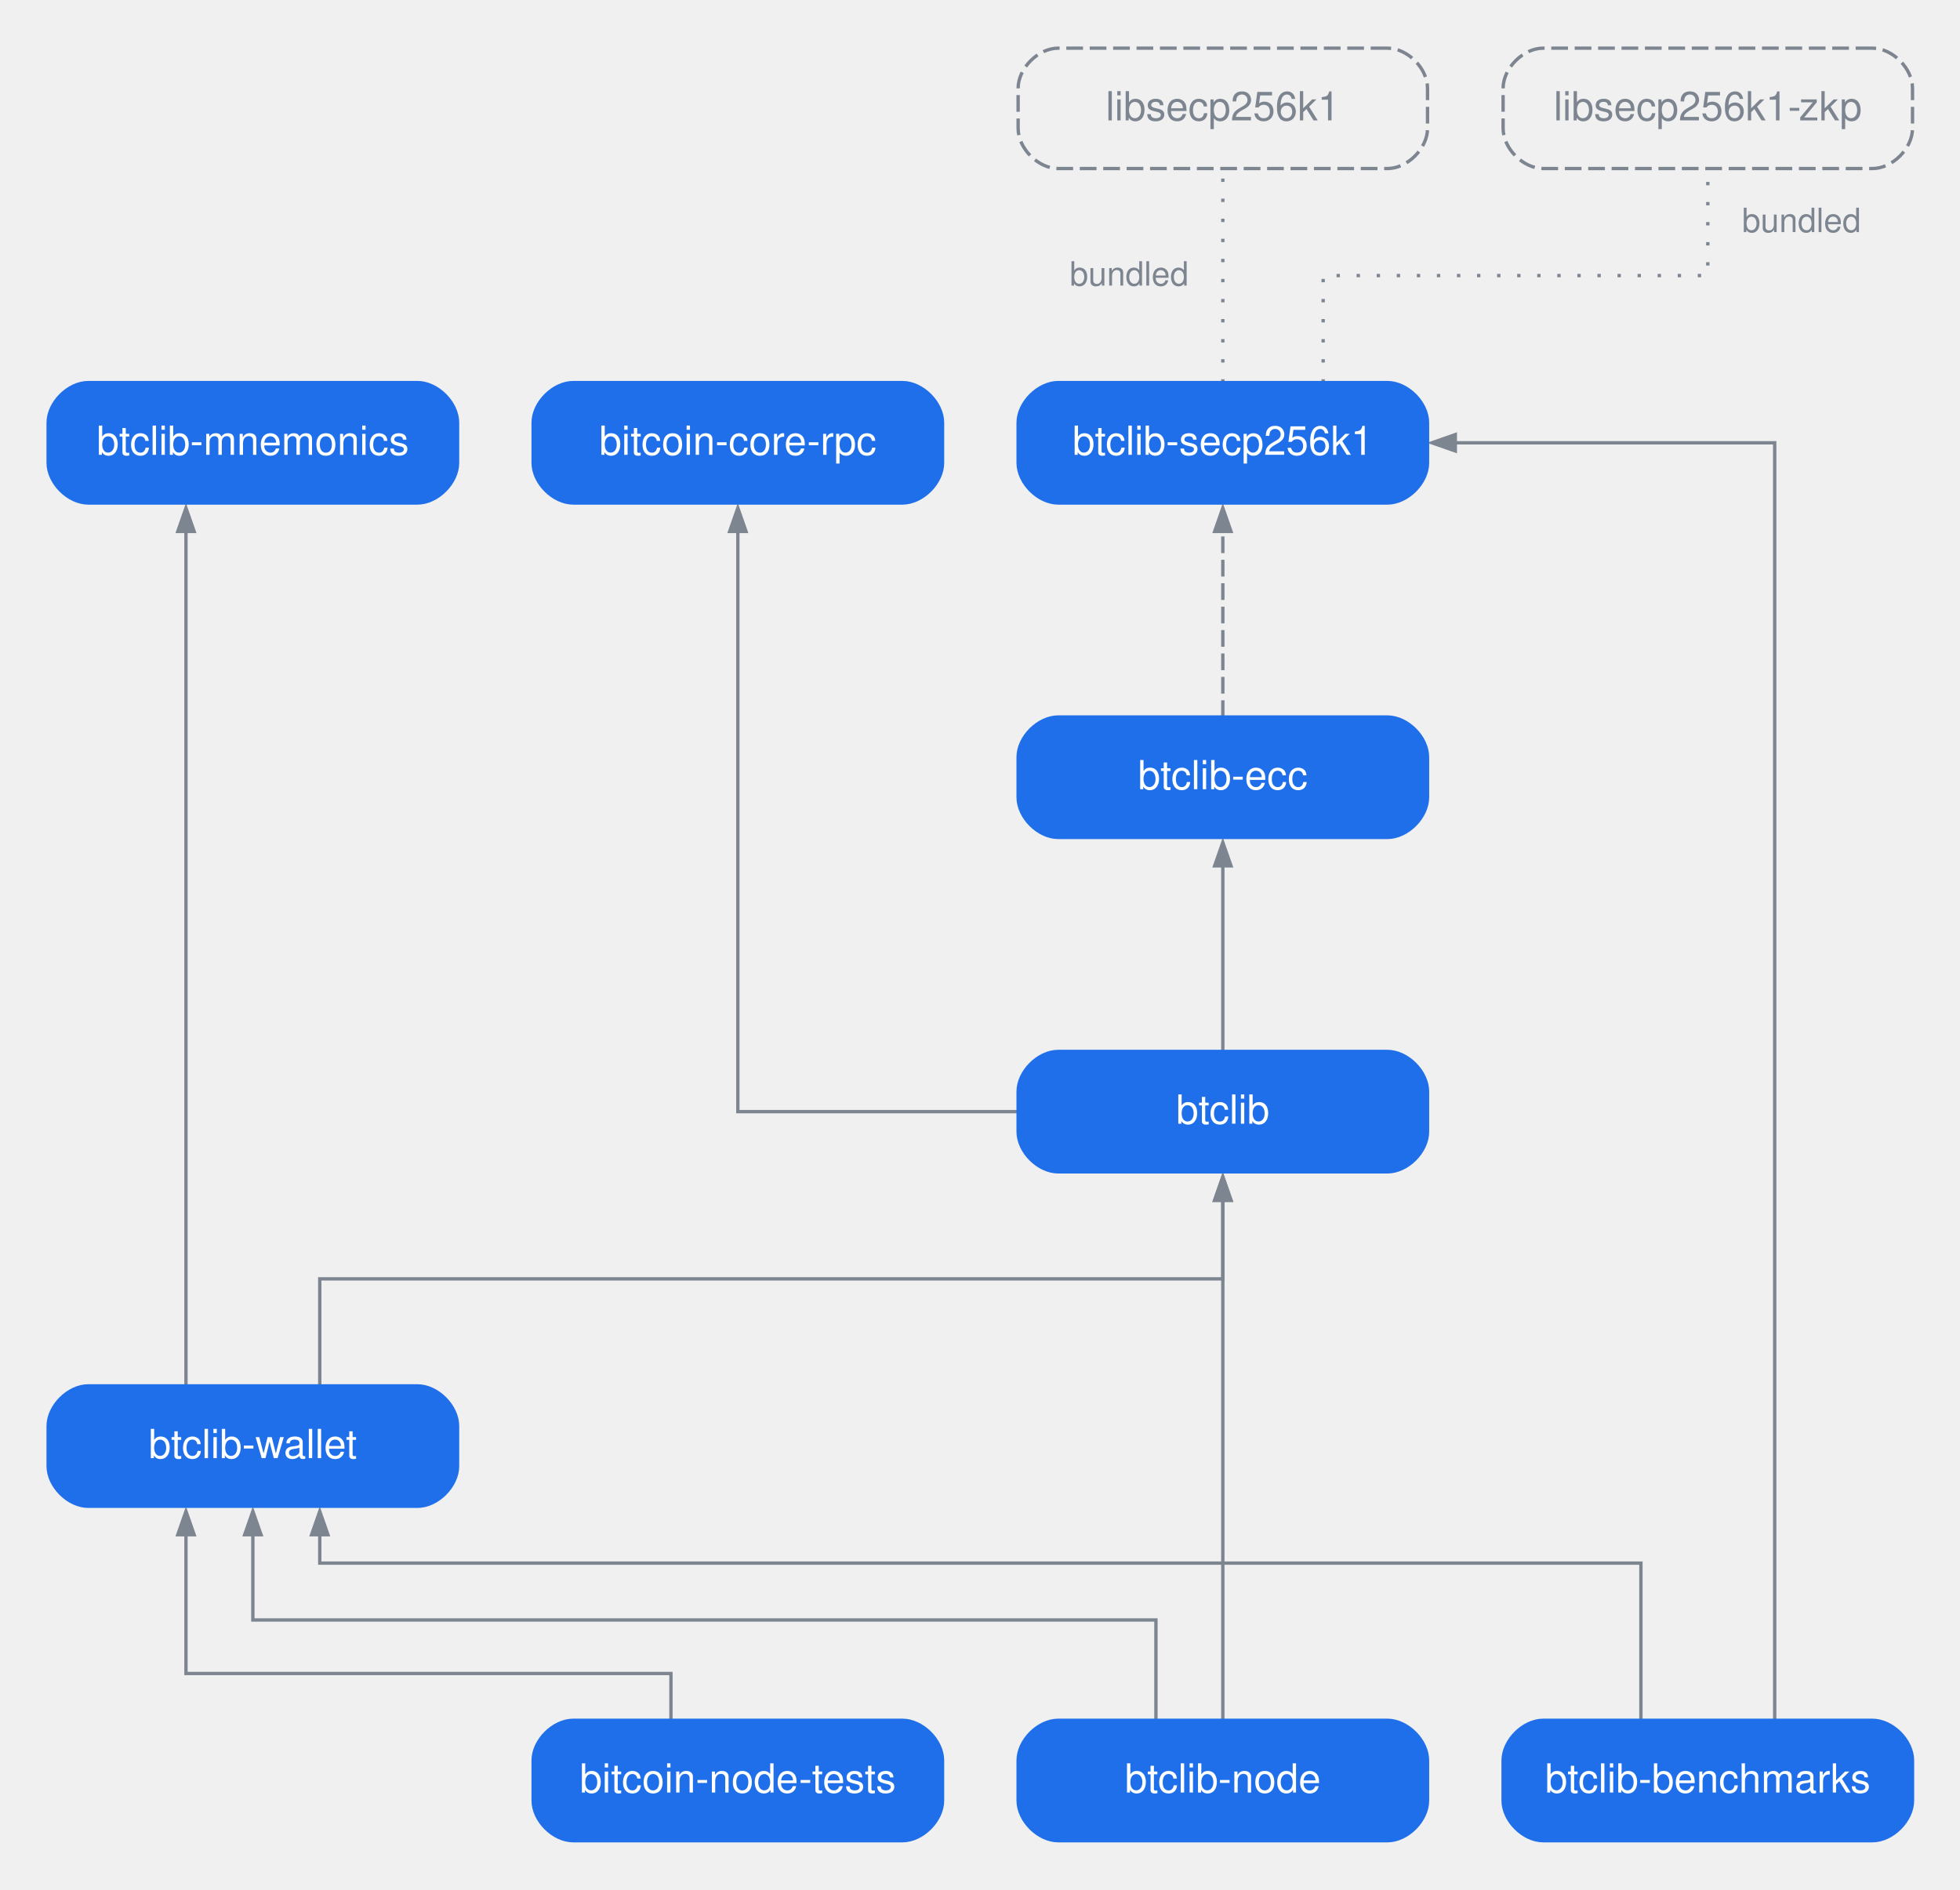
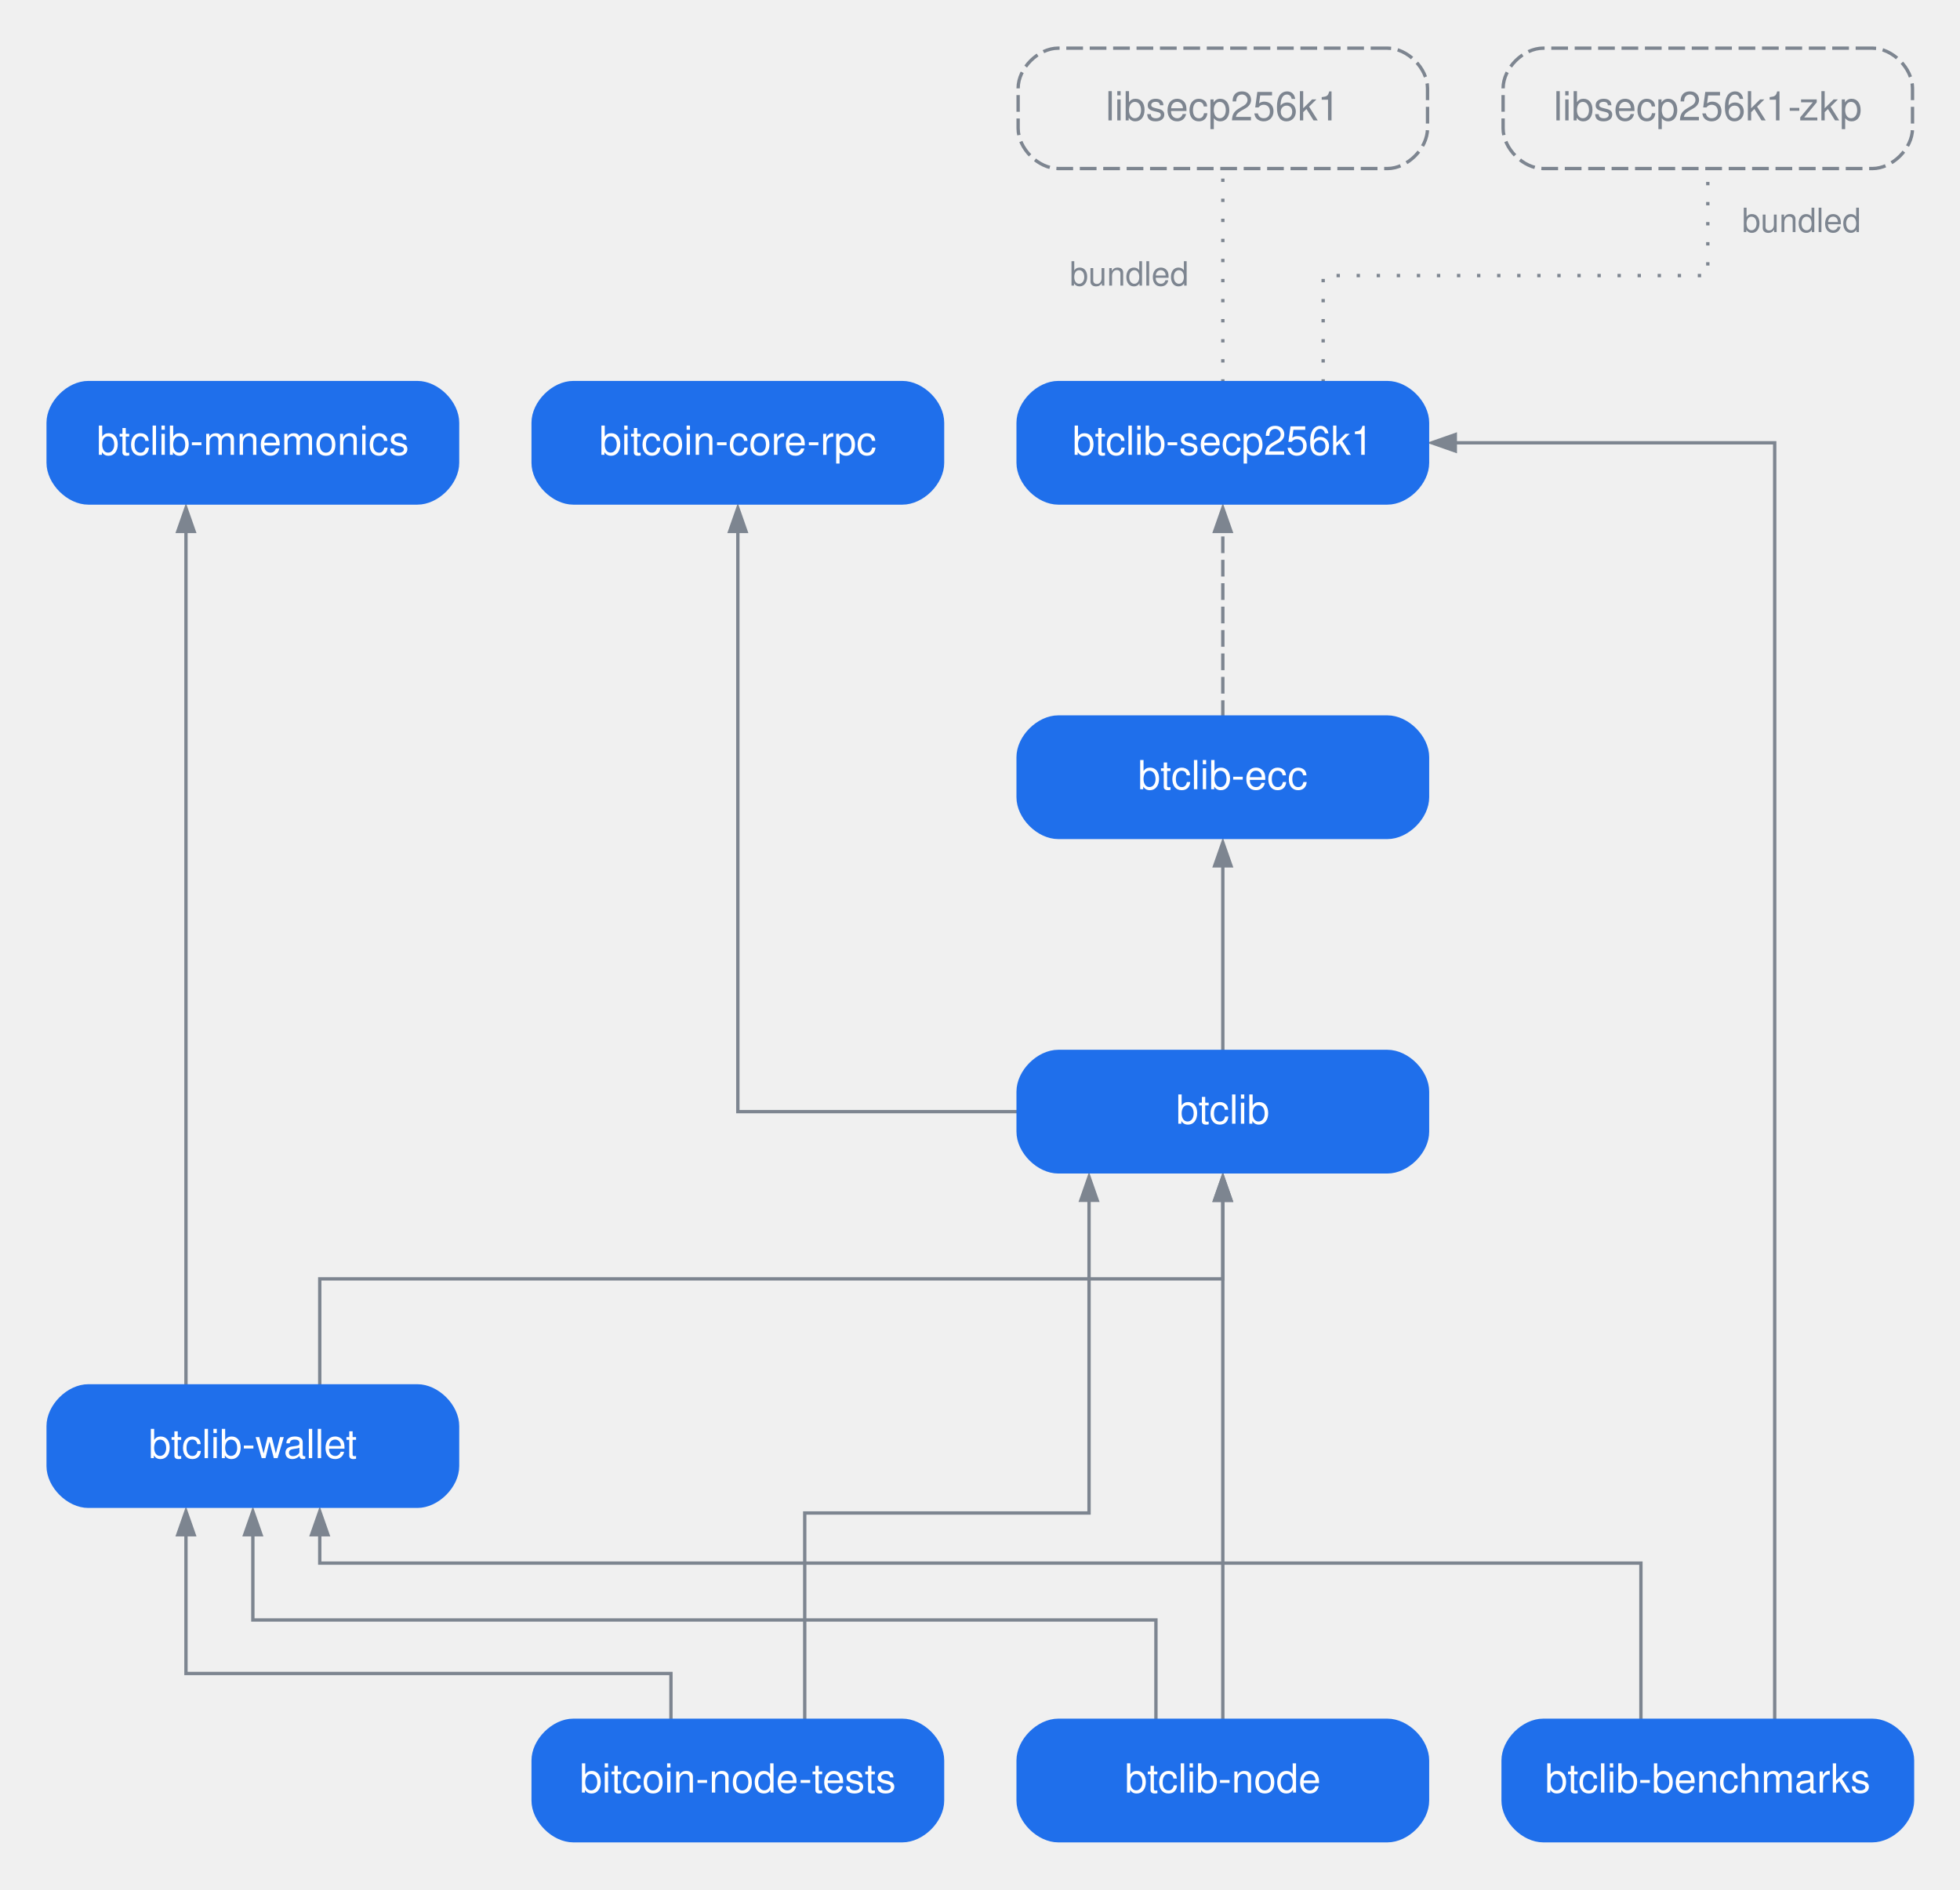
<svg xmlns="http://www.w3.org/2000/svg" width="586pt" height="565pt" viewBox="0.00 0.00 586.00 565.00">
  <g id="graph0" class="graph" transform="scale(1 1) rotate(0) translate(14.4 550.4)">
    <g id="edge1" class="edge">
      <path fill="none" stroke="#7d8590" stroke-dasharray="1,5" d="M351.2,-436C351.2,-436 351.2,-500 351.2,-500" />
      <text xml:space="preserve" text-anchor="middle" x="323.2" y="-465" font-family="Helvetica,sans-Serif" font-size="10.00" fill="#7d8590">bundled</text>
    </g>
    <g id="edge2" class="edge">
      <path fill="none" stroke="#7d8590" stroke-dasharray="1,5" d="M381.2,-436C381.2,-436 381.2,-468 381.2,-468 381.2,-468 496.2,-468 496.2,-468 496.2,-468 496.2,-500 496.2,-500" />
      <text xml:space="preserve" text-anchor="middle" x="524.2" y="-481" font-family="Helvetica,sans-Serif" font-size="10.00" fill="#7d8590">bundled</text>
    </g>
    <g id="edge3" class="edge">
      <path fill="none" stroke="#7d8590" stroke-dasharray="5,2" d="M351.2,-336C351.2,-336 351.2,-393 351.2,-393" />
      <polygon fill="#7d8590" stroke="#7d8590" points="348.75,-391.49 351.2,-398.49 353.65,-391.49 348.75,-391.49" />
    </g>
    <g id="edge5" class="edge">
      <path fill="none" stroke="#7d8590" d="M290.2,-218C290.2,-218 206.2,-218 206.2,-218 206.2,-218 206.2,-393 206.2,-393" />
      <polygon fill="#7d8590" stroke="#7d8590" points="203.75,-391.49 206.2,-398.49 208.65,-391.49 203.75,-391.49" />
    </g>
    <g id="edge4" class="edge">
      <path fill="none" stroke="#7d8590" d="M351.2,-236C351.2,-236 351.2,-293 351.2,-293" />
      <polygon fill="#7d8590" stroke="#7d8590" points="348.75,-291.49 351.2,-298.49 353.65,-291.49 348.75,-291.49" />
    </g>
-     <g id="edge12" class="edge">
+     <g id="edge13" class="edge">
      <path fill="none" stroke="#7d8590" d="M41.2,-136C41.2,-136 41.2,-393 41.2,-393" />
      <polygon fill="#7d8590" stroke="#7d8590" points="38.75,-391.49 41.2,-398.49 43.65,-391.49 38.75,-391.49" />
    </g>
    <g id="edge6" class="edge">
      <path fill="none" stroke="#7d8590" d="M81.2,-136C81.2,-136 81.2,-168 81.2,-168 81.2,-168 351.2,-168 351.2,-168 351.2,-168 351.2,-193 351.2,-193" />
      <polygon fill="#7d8590" stroke="#7d8590" points="348.75,-191.49 351.2,-198.49 353.65,-191.49 348.75,-191.49" />
    </g>
+     <g id="edge8" class="edge">
+       <path fill="none" stroke="#7d8590" d="M226.2,-36C226.2,-36 226.2,-98 226.2,-98 226.2,-98 311.2,-98 311.2,-98 311.2,-98 311.2,-193 311.2,-193" />
+       <polygon fill="#7d8590" stroke="#7d8590" points="308.75,-191.49 311.2,-198.49 313.65,-191.49 308.75,-191.49" />
+     </g>
    <g id="edge7" class="edge">
      <path fill="none" stroke="#7d8590" d="M186.2,-36C186.2,-36 186.2,-50 186.2,-50 186.2,-50 41.2,-50 41.2,-50 41.2,-50 41.2,-93 41.2,-93" />
      <polygon fill="#7d8590" stroke="#7d8590" points="38.75,-91.49 41.2,-98.49 43.65,-91.49 38.75,-91.49" />
    </g>
-     <g id="edge11" class="edge">
+     <g id="edge12" class="edge">
      <path fill="none" stroke="#7d8590" d="M516.2,-36C516.2,-36 516.2,-418 516.2,-418 516.2,-418 419.2,-418 419.2,-418" />
      <polygon fill="#7d8590" stroke="#7d8590" points="420.71,-415.55 413.71,-418 420.71,-420.45 420.71,-415.55" />
    </g>
-     <g id="edge10" class="edge">
+     <g id="edge11" class="edge">
      <path fill="none" stroke="#7d8590" d="M476.2,-36C476.2,-36 476.2,-83 476.2,-83 476.2,-83 81.2,-83 81.2,-83 81.2,-83 81.2,-93 81.2,-93" />
      <polygon fill="#7d8590" stroke="#7d8590" points="78.75,-91.49 81.2,-98.49 83.65,-91.49 78.75,-91.49" />
    </g>
-     <g id="edge8" class="edge">
+     <g id="edge9" class="edge">
      <path fill="none" stroke="#7d8590" d="M351.2,-36C351.2,-36 351.2,-193 351.2,-193" />
      <polygon fill="#7d8590" stroke="#7d8590" points="348.75,-191.49 351.2,-198.49 353.65,-191.49 348.75,-191.49" />
    </g>
-     <g id="edge9" class="edge">
+     <g id="edge10" class="edge">
      <path fill="none" stroke="#7d8590" d="M331.2,-36C331.2,-36 331.2,-66 331.2,-66 331.2,-66 61.2,-66 61.2,-66 61.2,-66 61.2,-93 61.2,-93" />
      <polygon fill="#7d8590" stroke="#7d8590" points="58.75,-91.49 61.2,-98.49 63.65,-91.49 58.75,-91.49" />
    </g>
    <g id="node1" class="node">
      <path fill="none" stroke="#7d8590" stroke-dasharray="5,2" d="M400.4,-536C400.4,-536 302,-536 302,-536 296,-536 290,-530 290,-524 290,-524 290,-512 290,-512 290,-506 296,-500 302,-500 302,-500 400.4,-500 400.4,-500 406.4,-500 412.4,-506 412.4,-512 412.4,-512 412.4,-524 412.4,-524 412.4,-530 406.4,-536 400.4,-536" />
      <text xml:space="preserve" text-anchor="middle" x="351.2" y="-514.4" font-family="Helvetica,sans-Serif" font-size="12.00" fill="#7d8590">libsecp256k1</text>
    </g>
    <g id="node2" class="node">
      <path fill="none" stroke="#7d8590" stroke-dasharray="5,2" d="M545.4,-536C545.4,-536 447,-536 447,-536 441,-536 435,-530 435,-524 435,-524 435,-512 435,-512 435,-506 441,-500 447,-500 447,-500 545.4,-500 545.4,-500 551.4,-500 557.4,-506 557.4,-512 557.4,-512 557.4,-524 557.4,-524 557.4,-530 551.4,-536 545.4,-536" />
      <text xml:space="preserve" text-anchor="middle" x="496.2" y="-514.4" font-family="Helvetica,sans-Serif" font-size="12.00" fill="#7d8590">libsecp256k1-zkp</text>
    </g>
    <g id="node3" class="node">
      <path fill="#1f6feb" stroke="#1f6feb" d="M110.4,-436C110.4,-436 12,-436 12,-436 6,-436 0,-430 0,-424 0,-424 0,-412 0,-412 0,-406 6,-400 12,-400 12,-400 110.4,-400 110.4,-400 116.4,-400 122.4,-406 122.4,-412 122.4,-412 122.4,-424 122.4,-424 122.4,-430 116.4,-436 110.4,-436" />
      <text xml:space="preserve" text-anchor="middle" x="61.2" y="-414.4" font-family="Helvetica,sans-Serif" font-size="12.00" fill="#ffffff">btclib-mnemonics</text>
    </g>
    <g id="node4" class="node">
      <path fill="#1f6feb" stroke="#1f6feb" d="M255.4,-436C255.4,-436 157,-436 157,-436 151,-436 145,-430 145,-424 145,-424 145,-412 145,-412 145,-406 151,-400 157,-400 157,-400 255.4,-400 255.4,-400 261.4,-400 267.4,-406 267.4,-412 267.4,-412 267.4,-424 267.4,-424 267.4,-430 261.4,-436 255.4,-436" />
      <text xml:space="preserve" text-anchor="middle" x="206.2" y="-414.4" font-family="Helvetica,sans-Serif" font-size="12.00" fill="#ffffff">bitcoin-core-rpc</text>
    </g>
    <g id="node5" class="node">
      <path fill="#1f6feb" stroke="#1f6feb" d="M400.4,-436C400.4,-436 302,-436 302,-436 296,-436 290,-430 290,-424 290,-424 290,-412 290,-412 290,-406 296,-400 302,-400 302,-400 400.4,-400 400.4,-400 406.4,-400 412.4,-406 412.4,-412 412.4,-412 412.4,-424 412.4,-424 412.4,-430 406.4,-436 400.4,-436" />
      <text xml:space="preserve" text-anchor="middle" x="351.2" y="-414.4" font-family="Helvetica,sans-Serif" font-size="12.00" fill="#ffffff">btclib-secp256k1</text>
    </g>
    <g id="node6" class="node">
      <path fill="#1f6feb" stroke="#1f6feb" d="M400.4,-336C400.4,-336 302,-336 302,-336 296,-336 290,-330 290,-324 290,-324 290,-312 290,-312 290,-306 296,-300 302,-300 302,-300 400.4,-300 400.4,-300 406.4,-300 412.4,-306 412.4,-312 412.4,-312 412.4,-324 412.4,-324 412.4,-330 406.4,-336 400.4,-336" />
      <text xml:space="preserve" text-anchor="middle" x="351.2" y="-314.4" font-family="Helvetica,sans-Serif" font-size="12.00" fill="#ffffff">btclib-ecc</text>
    </g>
    <g id="node7" class="node">
      <path fill="#1f6feb" stroke="#1f6feb" d="M400.4,-236C400.4,-236 302,-236 302,-236 296,-236 290,-230 290,-224 290,-224 290,-212 290,-212 290,-206 296,-200 302,-200 302,-200 400.4,-200 400.4,-200 406.4,-200 412.4,-206 412.4,-212 412.4,-212 412.4,-224 412.4,-224 412.4,-230 406.4,-236 400.4,-236" />
      <text xml:space="preserve" text-anchor="middle" x="351.2" y="-214.4" font-family="Helvetica,sans-Serif" font-size="12.00" fill="#ffffff">btclib</text>
    </g>
    <g id="node8" class="node">
      <path fill="#1f6feb" stroke="#1f6feb" d="M110.4,-136C110.4,-136 12,-136 12,-136 6,-136 0,-130 0,-124 0,-124 0,-112 0,-112 0,-106 6,-100 12,-100 12,-100 110.4,-100 110.4,-100 116.4,-100 122.4,-106 122.4,-112 122.4,-112 122.4,-124 122.4,-124 122.4,-130 116.4,-136 110.4,-136" />
      <text xml:space="preserve" text-anchor="middle" x="61.2" y="-114.4" font-family="Helvetica,sans-Serif" font-size="12.00" fill="#ffffff">btclib-wallet</text>
    </g>
    <g id="node9" class="node">
      <path fill="#1f6feb" stroke="#1f6feb" d="M255.4,-36C255.4,-36 157,-36 157,-36 151,-36 145,-30 145,-24 145,-24 145,-12 145,-12 145,-6 151,0 157,0 157,0 255.4,0 255.4,0 261.4,0 267.4,-6 267.4,-12 267.4,-12 267.4,-24 267.4,-24 267.4,-30 261.4,-36 255.4,-36" />
      <text xml:space="preserve" text-anchor="middle" x="206.2" y="-14.4" font-family="Helvetica,sans-Serif" font-size="12.00" fill="#ffffff">bitcoin-node-tests</text>
    </g>
    <g id="node10" class="node">
      <path fill="#1f6feb" stroke="#1f6feb" d="M545.4,-36C545.4,-36 447,-36 447,-36 441,-36 435,-30 435,-24 435,-24 435,-12 435,-12 435,-6 441,0 447,0 447,0 545.4,0 545.4,0 551.4,0 557.4,-6 557.4,-12 557.4,-12 557.4,-24 557.4,-24 557.4,-30 551.4,-36 545.4,-36" />
      <text xml:space="preserve" text-anchor="middle" x="496.2" y="-14.4" font-family="Helvetica,sans-Serif" font-size="12.00" fill="#ffffff">btclib-benchmarks</text>
    </g>
    <g id="node11" class="node">
      <path fill="#1f6feb" stroke="#1f6feb" d="M400.4,-36C400.4,-36 302,-36 302,-36 296,-36 290,-30 290,-24 290,-24 290,-12 290,-12 290,-6 296,0 302,0 302,0 400.4,0 400.4,0 406.4,0 412.4,-6 412.4,-12 412.4,-12 412.4,-24 412.4,-24 412.4,-30 406.4,-36 400.4,-36" />
      <text xml:space="preserve" text-anchor="middle" x="351.2" y="-14.4" font-family="Helvetica,sans-Serif" font-size="12.00" fill="#ffffff">btclib-node</text>
    </g>
  </g>
</svg>
